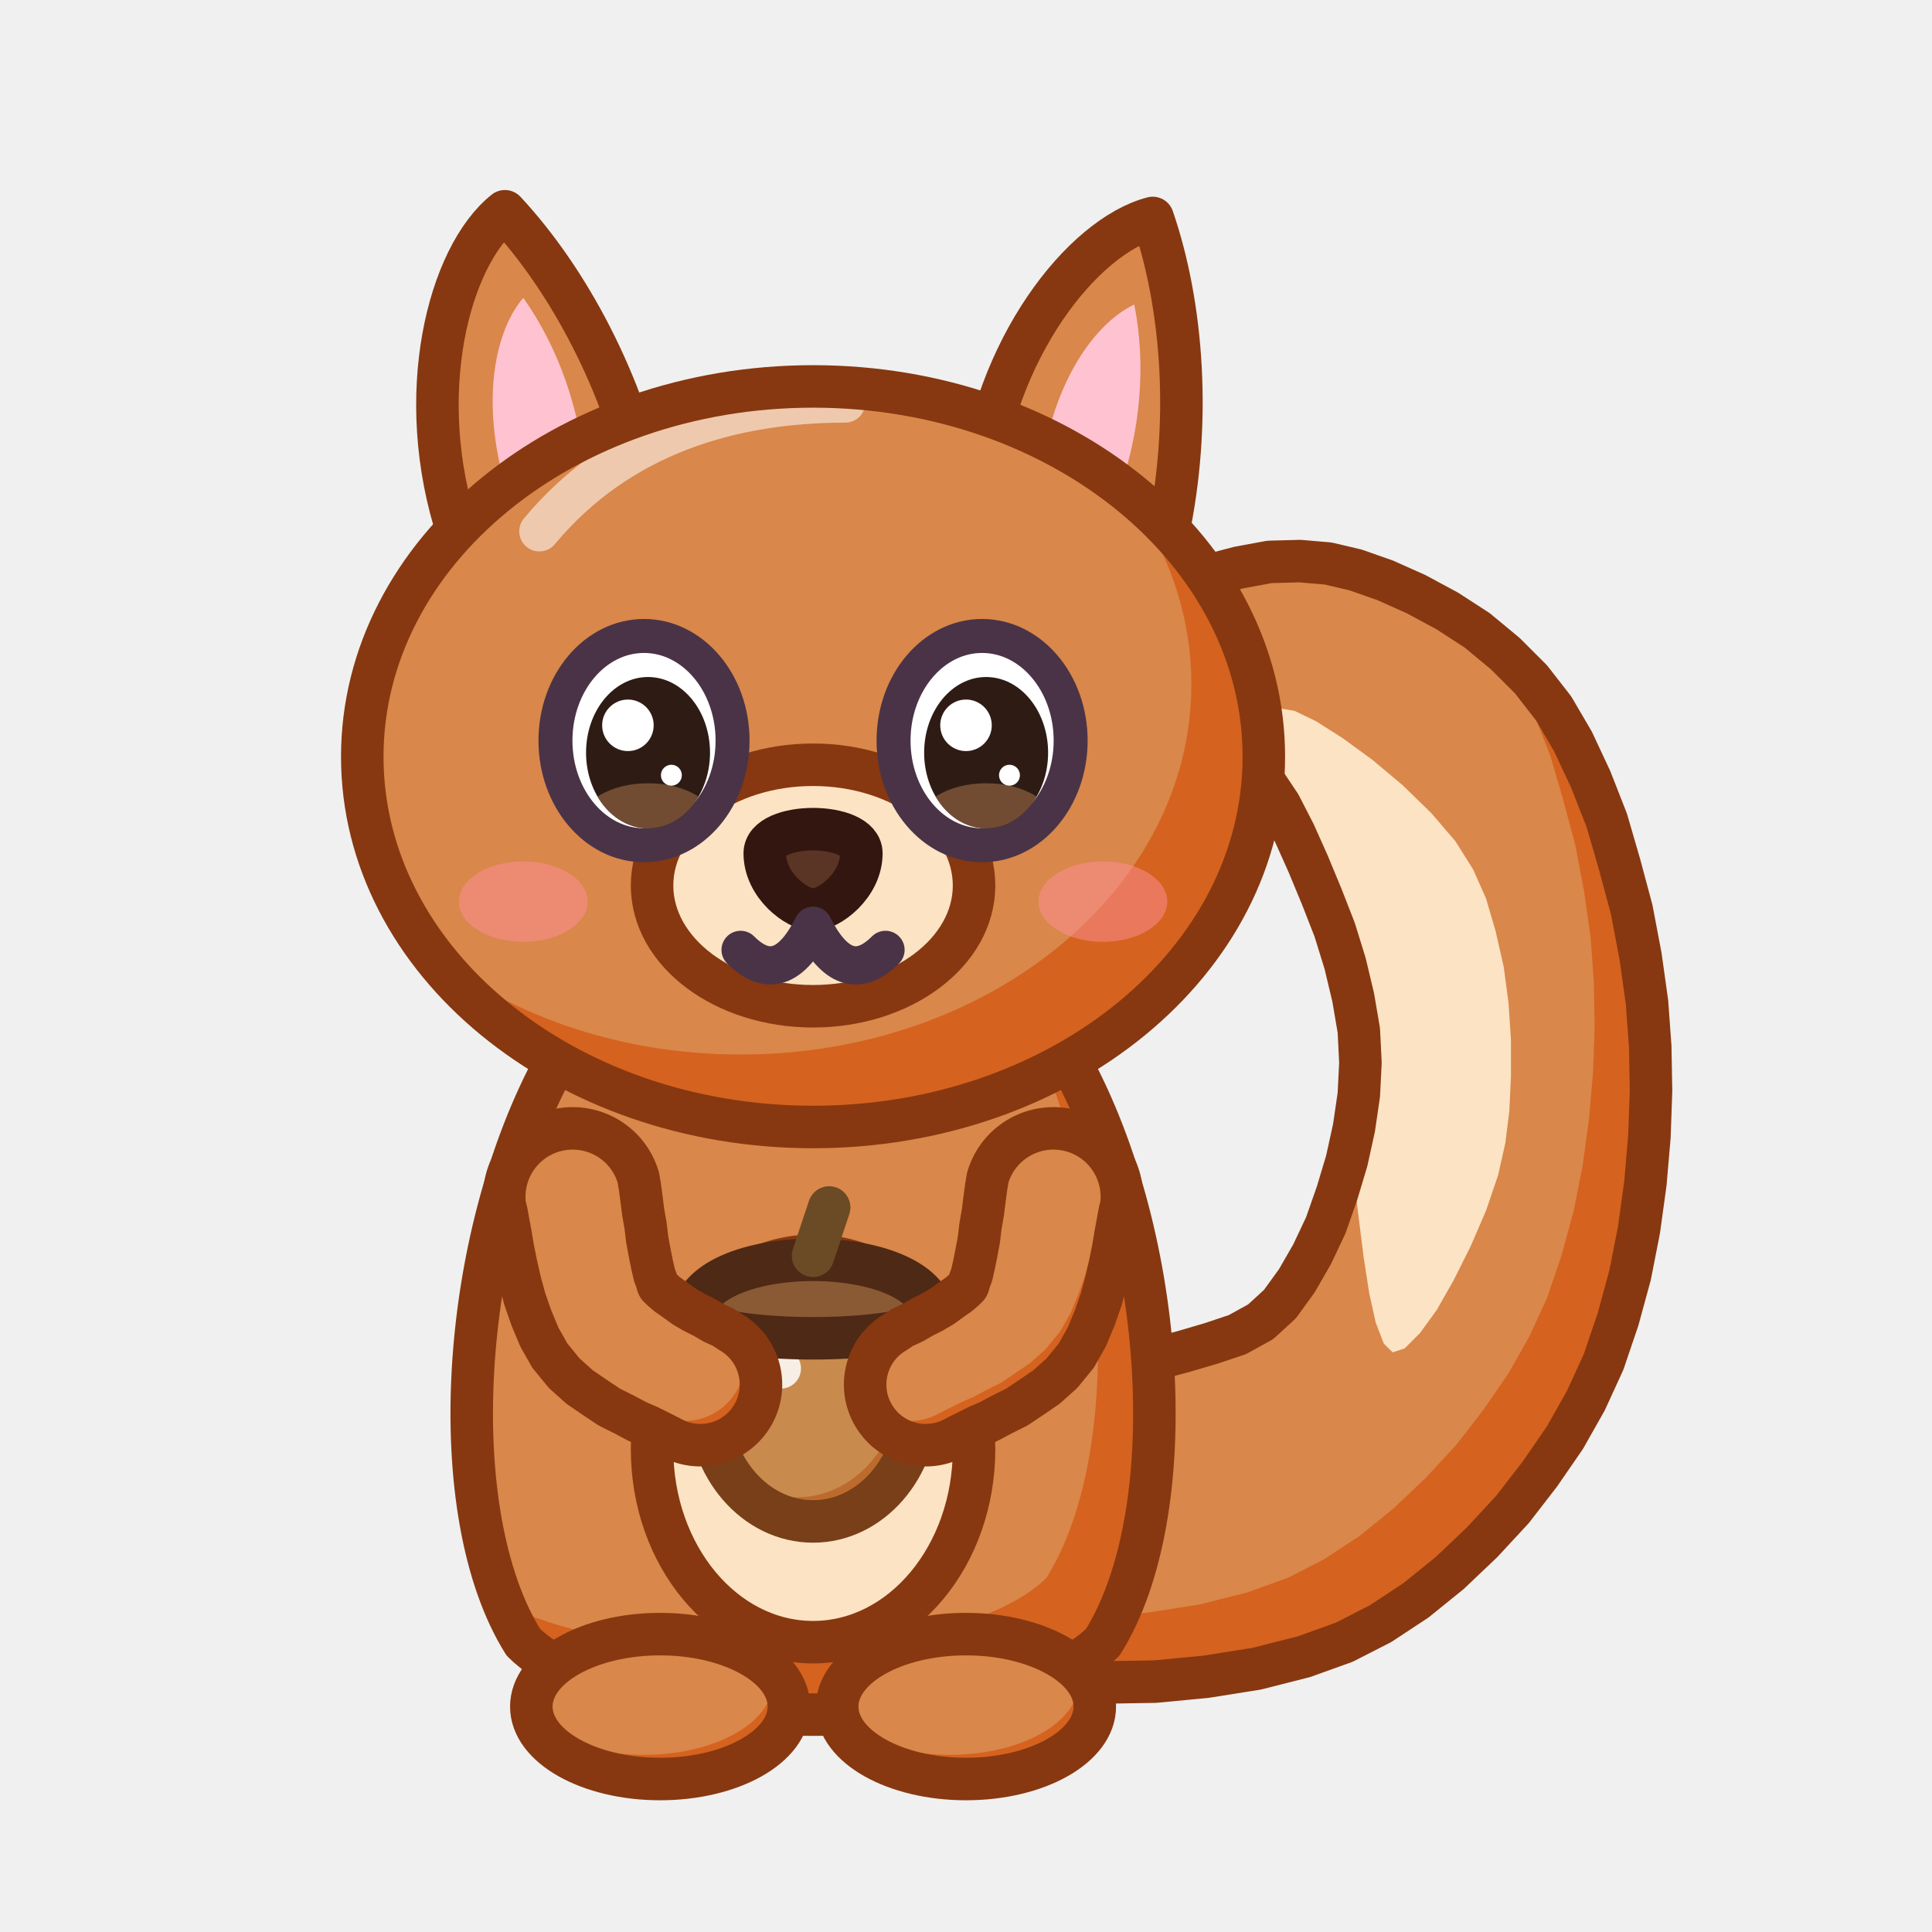
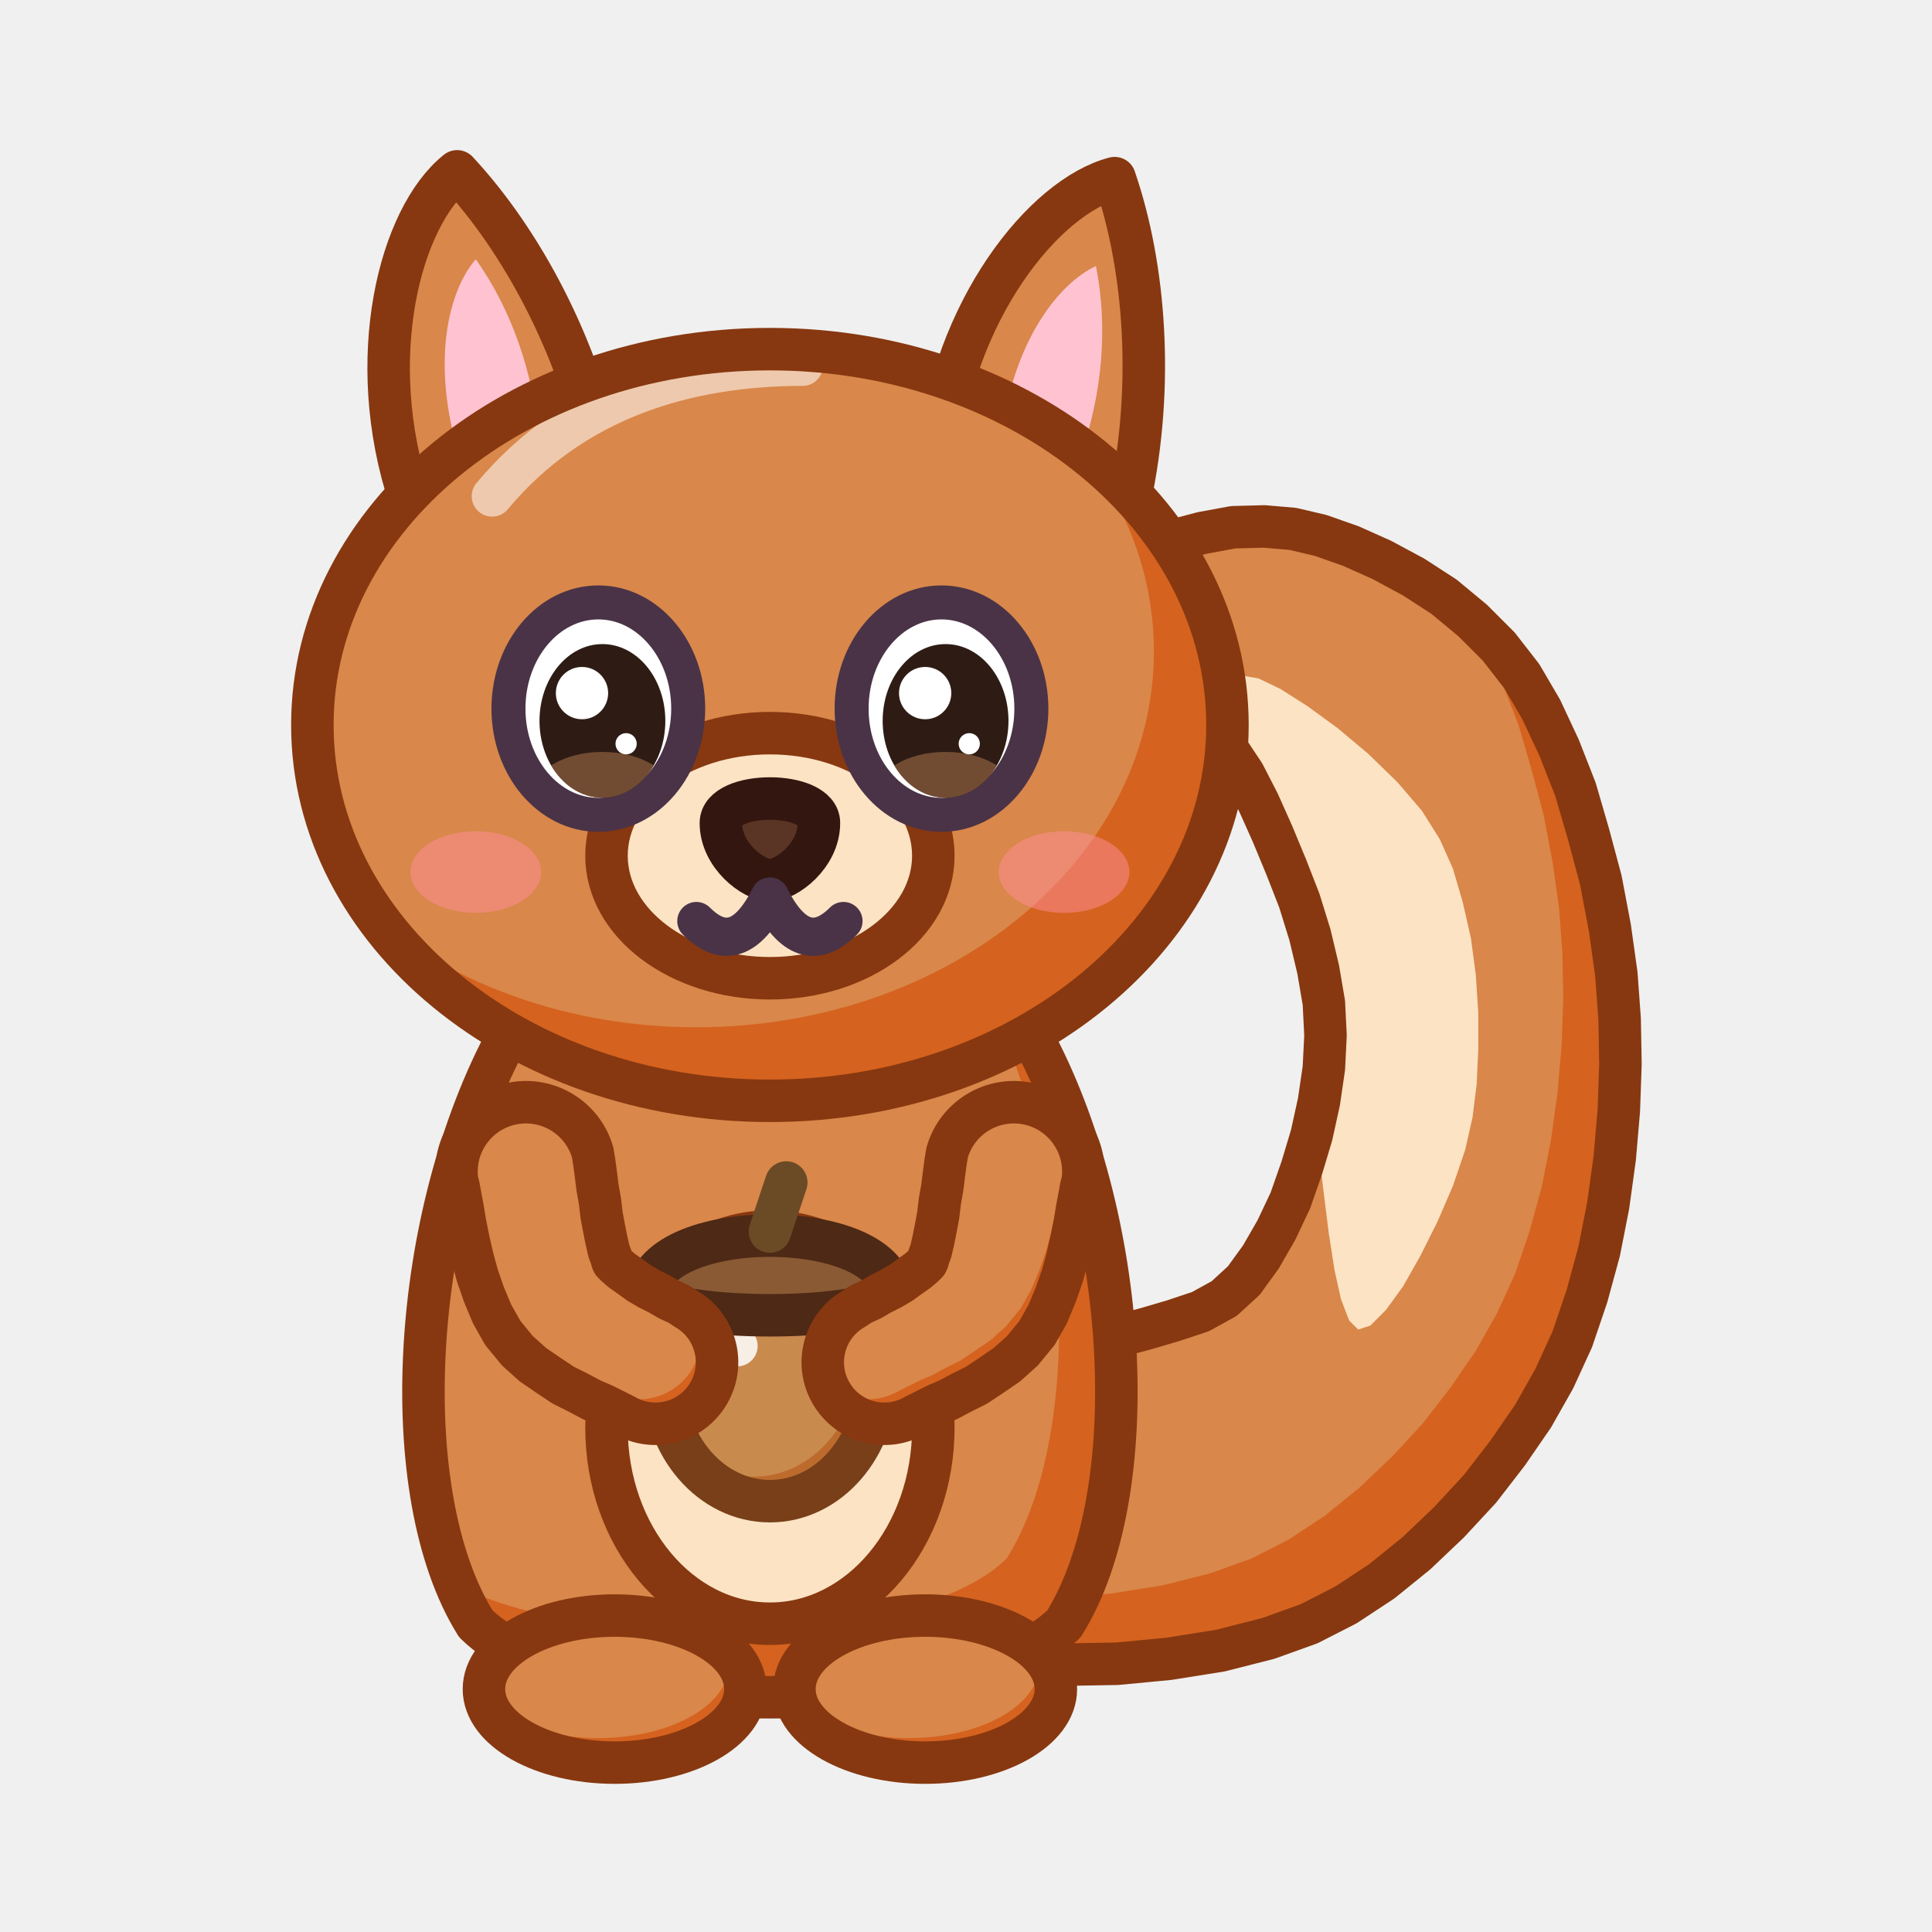
<svg xmlns="http://www.w3.org/2000/svg" viewBox="0 0 200 200" width="200" height="200">
  <defs>
    <clipPath id="cf7c18c138">
      <path d="M24,88 L26.8,89.6 L31.1,90.5 L36.5,91 L42.5,90.9 L48.8,90.3 L55.1,89.3 L61,87.8 L66,86 L70.5,83.7 L74.9,80.8 L79.1,77.4 L83.1,73.6 L86.9,69.5 L90.3,65.1 L93.4,60.6 L96,56 L98.2,51.2 L100,45.9 L101.5,40.4 L102.6,34.8 L103.4,29 L103.9,23.2 L104.1,17.5 L104,12 L103.6,6.5 L102.8,0.8 L101.7,-5 L100.2,-10.6 L98.6,-16.1 L96.6,-21.2 L94.4,-25.9 L92,-30 L89.2,-33.6 L86,-36.8 L82.5,-39.7 L78.8,-42.1 L74.9,-44.2 L71.1,-45.9 L67.4,-47.2 L64,-48 L60.5,-48.3 L56.7,-48.2 L52.9,-47.5 L49.1,-46.5 L45.7,-45.2 L43,-43.6 L41,-41.8 L40,-40 L40.3,-38 L41.7,-35.7 L44,-33.2 L46.9,-30.5 L50,-27.6 L53.1,-24.5 L55.8,-21.3 L58,-18 L59.8,-14.5 L61.5,-10.7 L63.2,-6.6 L64.8,-2.5 L66.1,1.7 L67.1,5.9 L67.8,10 L68,14 L67.8,18 L67.2,22.1 L66.3,26.2 L65.1,30.2 L63.7,34.2 L62,37.8 L60.1,41.1 L58,44 L55.6,46.2 L52.7,47.8 L49.4,48.9 L46,49.9 L42.6,50.8 L39.3,52 L36.4,53.7 L34,56 L31.7,59.3 L29.3,63.4 L26.9,68 L24.9,72.9 L23.3,77.6 L22.5,81.9 L22.7,85.5Z" />
    </clipPath>
    <clipPath id="cc2ba69592">
      <path d="M-32,14 C-44,36 -46,70 -36,86 C-24,98 24,98 36,86 C46,70 44,36 32,14 Z" />
    </clipPath>
    <clipPath id="cc6c3e9ddc">
      <path d="M-35,94 A16,9 0 1 0 -3,94 A16,9 0 1 0 -35,94Z" />
    </clipPath>
    <clipPath id="cefe2e5886">
      <path d="M3,94 A16,9 0 1 0 35,94 A16,9 0 1 0 3,94Z" />
    </clipPath>
    <clipPath id="c54203ad5e">
      <path d="M-13,56 A13,15 0 1 0 13,56 A13,15 0 1 0 -13,56Z" />
    </clipPath>
    <clipPath id="c44a8d54f6">
      <path d="M-38.3,31.7 L-38.1,32.5 L-37.9,33.6 L-37.6,35.2 L-37.3,37 L-36.9,39 L-36.4,41.2 L-35.8,43.4 L-35,45.7 L-34,48.1 L-32.7,50.4 L-30.9,52.6 L-29,54.3 L-27.1,55.6 L-25.3,56.8 L-23.5,57.7 L-21.8,58.6 L-20.4,59.2 L-19.2,59.8 L-18.4,60.2 L-17.8,60.5 A7.5,7.5 0 0 0 -10.2,47.5 L-10.2,47.5 L-11.1,46.9 L-12.4,46.3 L-13.6,45.6 L-14.8,45 L-16,44.3 L-17.1,43.5 L-18.1,42.8 L-18.8,42.2 L-19.2,41.8 L-19.3,41.6 L-19.4,41.2 L-19.7,40.4 L-20,39.1 L-20.3,37.6 L-20.6,36 L-20.8,34.3 L-21.1,32.6 L-21.3,31 L-21.5,29.5 L-21.7,28.3 A8.5,8.5 0 0 0 -38.3,31.7Z" />
    </clipPath>
    <clipPath id="c2ae3e3103">
      <path d="M21.7,28.3 L21.5,29.5 L21.3,31 L21.1,32.6 L20.8,34.3 L20.6,36 L20.3,37.6 L20,39.1 L19.7,40.4 L19.4,41.2 L19.3,41.6 L19.2,41.8 L18.8,42.2 L18.1,42.8 L17.1,43.5 L16,44.3 L14.8,45 L13.6,45.6 L12.4,46.3 L11.1,46.9 L10.2,47.5 A7.5,7.5 0 0 0 17.8,60.5 L17.8,60.5 L18.4,60.2 L19.2,59.8 L20.4,59.2 L21.8,58.6 L23.5,57.7 L25.3,56.8 L27.1,55.6 L29,54.3 L30.9,52.6 L32.7,50.4 L34,48.1 L35,45.7 L35.8,43.4 L36.4,41.2 L36.9,39 L37.3,37 L37.6,35.2 L37.9,33.6 L38.1,32.5 L38.3,31.7 A8.5,8.5 0 0 0 21.7,28.3Z" />
    </clipPath>
    <clipPath id="cd9e5c4e39">
      <path d="M-12,8 C-14,-10 -6,-26 2,-30 C8,-20 12,-6 12,8 Z" />
    </clipPath>
    <clipPath id="c7d695b105">
      <path d="M-56,-24 A56,46 0 1 0 56,-24 A56,46 0 1 0 -56,-24Z" />
    </clipPath>
    <clipPath id="cdda14abdb">
      <path d="M-28.2,-24.5 A7.7,9.4 0 1 0 -12.8,-24.5 A7.7,9.4 0 1 0 -28.2,-24.5Z" />
    </clipPath>
    <clipPath id="ca2e54b9af">
      <path d="M13.8,-24.5 A7.7,9.4 0 1 0 29.2,-24.5 A7.7,9.4 0 1 0 13.8,-24.5Z" />
    </clipPath>
  </defs>
-   <g transform="translate(100 100) scale(0.8333 0.8333) translate(-19 -2)">
+   <g transform="translate(100 100) scale(0.8458 0.8458) translate(-24 -5.5)">
    <path d="M24,88 L26.8,89.6 L31.1,90.5 L36.5,91 L42.5,90.9 L48.8,90.3 L55.1,89.3 L61,87.8 L66,86 L70.5,83.7 L74.9,80.8 L79.1,77.4 L83.1,73.6 L86.9,69.5 L90.3,65.1 L93.4,60.6 L96,56 L98.2,51.2 L100,45.9 L101.5,40.4 L102.6,34.8 L103.4,29 L103.9,23.2 L104.1,17.5 L104,12 L103.6,6.5 L102.8,0.8 L101.7,-5 L100.2,-10.6 L98.6,-16.1 L96.6,-21.2 L94.4,-25.9 L92,-30 L89.2,-33.6 L86,-36.8 L82.5,-39.7 L78.8,-42.1 L74.9,-44.2 L71.1,-45.9 L67.4,-47.2 L64,-48 L60.5,-48.3 L56.7,-48.2 L52.9,-47.5 L49.1,-46.5 L45.7,-45.2 L43,-43.6 L41,-41.8 L40,-40 L40.3,-38 L41.7,-35.7 L44,-33.2 L46.9,-30.5 L50,-27.6 L53.1,-24.5 L55.8,-21.3 L58,-18 L59.8,-14.5 L61.5,-10.7 L63.2,-6.6 L64.8,-2.5 L66.1,1.7 L67.1,5.9 L67.8,10 L68,14 L67.8,18 L67.2,22.1 L66.3,26.2 L65.1,30.2 L63.7,34.2 L62,37.8 L60.1,41.1 L58,44 L55.6,46.2 L52.7,47.8 L49.4,48.9 L46,49.9 L42.6,50.8 L39.3,52 L36.4,53.7 L34,56 L31.7,59.3 L29.3,63.4 L26.9,68 L24.9,72.9 L23.3,77.6 L22.5,81.9 L22.7,85.5Z" fill="#D5621F" />
    <g clip-path="url(#cf7c18c138)">
      <path d="M24,88 L26.8,89.6 L31.1,90.5 L36.5,91 L42.5,90.9 L48.8,90.3 L55.1,89.3 L61,87.8 L66,86 L70.5,83.7 L74.9,80.8 L79.1,77.4 L83.1,73.6 L86.9,69.5 L90.3,65.1 L93.4,60.6 L96,56 L98.2,51.2 L100,45.9 L101.5,40.4 L102.6,34.8 L103.4,29 L103.9,23.2 L104.1,17.5 L104,12 L103.6,6.5 L102.8,0.8 L101.7,-5 L100.2,-10.6 L98.6,-16.1 L96.6,-21.2 L94.4,-25.9 L92,-30 L89.2,-33.6 L86,-36.8 L82.5,-39.7 L78.8,-42.1 L74.9,-44.2 L71.1,-45.9 L67.4,-47.2 L64,-48 L60.5,-48.3 L56.7,-48.2 L52.9,-47.5 L49.1,-46.5 L45.7,-45.2 L43,-43.6 L41,-41.8 L40,-40 L40.3,-38 L41.7,-35.7 L44,-33.2 L46.9,-30.5 L50,-27.6 L53.1,-24.5 L55.8,-21.3 L58,-18 L59.8,-14.5 L61.5,-10.7 L63.2,-6.6 L64.8,-2.5 L66.1,1.7 L67.1,5.9 L67.8,10 L68,14 L67.8,18 L67.2,22.1 L66.3,26.2 L65.1,30.2 L63.7,34.2 L62,37.8 L60.1,41.1 L58,44 L55.6,46.2 L52.7,47.8 L49.4,48.9 L46,49.9 L42.6,50.8 L39.3,52 L36.4,53.7 L34,56 L31.7,59.3 L29.3,63.4 L26.9,68 L24.9,72.9 L23.3,77.6 L22.5,81.9 L22.7,85.5Z" fill="#D9874A" transform="translate(-7 -8)" />
    </g>
    <g clip-path="url(#cf7c18c138)">
      <path d="M58,-30 L59.8,-29.7 L62.5,-28.4 L65.8,-26.3 L69.5,-23.6 L73.2,-20.5 L76.8,-17 L79.8,-13.5 L82,-10 L83.6,-6.4 L84.8,-2.3 L85.8,2.1 L86.4,6.6 L86.7,11.2 L86.7,15.7 L86.5,20 L86,24 L85.1,28 L83.6,32.4 L81.7,36.8 L79.6,41 L77.5,44.7 L75.4,47.6 L73.5,49.5 L72,50 L70.9,48.9 L69.9,46.3 L69.1,42.7 L68.4,38.2 L67.8,33.4 L67.2,28.5 L66.6,23.9 L66,20 L65.4,16.5 L64.9,13.2 L64.4,9.9 L63.9,6.6 L63.4,3.4 L63,0.3 L62.5,-2.9 L62,-6 L61.3,-9.4 L60.3,-13.2 L59.3,-17.1 L58.2,-20.9 L57.4,-24.3 L57,-27.1 L57.2,-29.1Z" fill="#FBE3C4" />
    </g>
-     <path d="M24,88 L26.8,89.6 L31.1,90.5 L36.5,91 L42.5,90.9 L48.8,90.3 L55.1,89.3 L61,87.8 L66,86 L70.5,83.7 L74.9,80.8 L79.1,77.4 L83.1,73.6 L86.9,69.5 L90.3,65.1 L93.4,60.6 L96,56 L98.2,51.2 L100,45.9 L101.5,40.4 L102.6,34.8 L103.4,29 L103.9,23.2 L104.1,17.5 L104,12 L103.6,6.5 L102.8,0.8 L101.7,-5 L100.2,-10.6 L98.6,-16.1 L96.6,-21.2 L94.4,-25.9 L92,-30 L89.2,-33.6 L86,-36.8 L82.5,-39.7 L78.8,-42.1 L74.9,-44.2 L71.1,-45.9 L67.4,-47.2 L64,-48 L60.5,-48.3 L56.7,-48.2 L52.9,-47.5 L49.1,-46.5 L45.7,-45.2 L43,-43.6 L41,-41.8 L40,-40 L40.3,-38 L41.7,-35.7 L44,-33.2 L46.9,-30.5 L50,-27.6 L53.1,-24.5 L55.8,-21.3 L58,-18 L59.8,-14.5 L61.5,-10.7 L63.2,-6.6 L64.8,-2.5 L66.1,1.7 L67.1,5.9 L67.8,10 L68,14 L67.8,18 L67.2,22.1 L66.3,26.2 L65.1,30.2 L63.7,34.2 L62,37.8 L60.1,41.1 L58,44 L55.6,46.2 L52.7,47.8 L49.4,48.9 L46,49.9 L42.6,50.8 L39.3,52 L36.4,53.7 L34,56 L31.7,59.3 L29.3,63.4 L26.9,68 L24.9,72.9 L23.3,77.6 L22.5,81.9 L22.7,85.5Z" fill="none" stroke="#873810" stroke-width="5.28" stroke-linejoin="round" />
+     <path d="M24,88 L26.8,89.6 L31.1,90.5 L36.5,91 L42.5,90.9 L48.8,90.3 L55.1,89.3 L61,87.8 L66,86 L70.5,83.7 L74.9,80.8 L79.1,77.4 L83.1,73.6 L86.9,69.5 L90.3,65.1 L93.4,60.6 L96,56 L98.2,51.2 L100,45.9 L101.5,40.4 L102.6,34.8 L103.4,29 L103.9,23.2 L104.1,17.5 L104,12 L103.6,6.5 L102.8,0.8 L101.7,-5 L100.2,-10.6 L98.6,-16.1 L96.6,-21.2 L94.4,-25.9 L92,-30 L89.2,-33.6 L86,-36.8 L82.5,-39.7 L78.8,-42.1 L74.9,-44.2 L71.1,-45.9 L67.4,-47.2 L64,-48 L60.5,-48.3 L56.7,-48.2 L52.9,-47.5 L49.1,-46.5 L45.7,-45.2 L43,-43.6 L41,-41.8 L40,-40 L40.3,-38 L41.7,-35.7 L44,-33.2 L46.9,-30.5 L50,-27.6 L53.1,-24.5 L55.8,-21.3 L58,-18 L59.8,-14.5 L61.5,-10.7 L63.2,-6.6 L64.8,-2.5 L66.1,1.7 L67.1,5.9 L67.8,10 L68,14 L67.8,18 L67.2,22.1 L66.3,26.2 L65.1,30.2 L63.7,34.2 L62,37.8 L60.1,41.1 L58,44 L55.6,46.2 L52.7,47.8 L49.4,48.9 L46,49.9 L42.6,50.8 L39.3,52 L36.4,53.7 L34,56 L31.7,59.3 L29.3,63.4 L26.9,68 L24.9,72.9 L23.3,77.6 L22.5,81.9 L22.7,85.5Z" fill="none" stroke="#873810" stroke-width="5.2" stroke-linejoin="round" />
    <path d="M-32,14 C-44,36 -46,70 -36,86 C-24,98 24,98 36,86 C46,70 44,36 32,14 Z" fill="#D5621F" />
    <g clip-path="url(#cc2ba69592)">
      <path d="M-32,14 C-44,36 -46,70 -36,86 C-24,98 24,98 36,86 C46,70 44,36 32,14 Z" fill="#D9874A" transform="translate(-7 -8)" />
    </g>
    <g clip-path="url(#cc2ba69592)">
      <path d="M-20,62 A20,24 0 1 0 20,62 A20,24 0 1 0 -20,62Z" fill="#FBE3C4" />
-       <path d="M-20,62 A20,24 0 1 0 20,62 A20,24 0 1 0 -20,62Z" fill="none" stroke="#873810" stroke-width="5.28" stroke-linejoin="round" />
+       <path d="M-20,62 A20,24 0 1 0 20,62 A20,24 0 1 0 -20,62Z" fill="none" stroke="#873810" stroke-width="5.2" stroke-linejoin="round" />
    </g>
-     <path d="M-32,14 C-44,36 -46,70 -36,86 C-24,98 24,98 36,86 C46,70 44,36 32,14 Z" fill="none" stroke="#873810" stroke-width="5.28" stroke-linejoin="round" />
+     <path d="M-32,14 C-44,36 -46,70 -36,86 C-24,98 24,98 36,86 C46,70 44,36 32,14 Z" fill="none" stroke="#873810" stroke-width="5.2" stroke-linejoin="round" />
    <path d="M-35,94 A16,9 0 1 0 -3,94 A16,9 0 1 0 -35,94Z" fill="#D5621F" />
    <g clip-path="url(#cc6c3e9ddc)">
      <path d="M-35,94 A16,9 0 1 0 -3,94 A16,9 0 1 0 -35,94Z" fill="#D9874A" transform="translate(-2 -3)" />
    </g>
-     <path d="M-35,94 A16,9 0 1 0 -3,94 A16,9 0 1 0 -35,94Z" fill="none" stroke="#873810" stroke-width="5.28" stroke-linejoin="round" />
+     <path d="M-35,94 A16,9 0 1 0 -3,94 A16,9 0 1 0 -35,94Z" fill="none" stroke="#873810" stroke-width="5.2" stroke-linejoin="round" />
    <path d="M3,94 A16,9 0 1 0 35,94 A16,9 0 1 0 3,94Z" fill="#D5621F" />
    <g clip-path="url(#cefe2e5886)">
      <path d="M3,94 A16,9 0 1 0 35,94 A16,9 0 1 0 3,94Z" fill="#D9874A" transform="translate(-2 -3)" />
    </g>
-     <path d="M3,94 A16,9 0 1 0 35,94 A16,9 0 1 0 3,94Z" fill="none" stroke="#873810" stroke-width="5.28" stroke-linejoin="round" />
+     <path d="M3,94 A16,9 0 1 0 35,94 A16,9 0 1 0 3,94Z" fill="none" stroke="#873810" stroke-width="5.2" stroke-linejoin="round" />
    <path d="M-13,56 A13,15 0 1 0 13,56 A13,15 0 1 0 -13,56Z" fill="#BD6B2D" />
    <g clip-path="url(#c54203ad5e)">
      <path d="M-13,56 A13,15 0 1 0 13,56 A13,15 0 1 0 -13,56Z" fill="#C98A4E" transform="translate(-2 -3)" />
    </g>
    <circle cx="-4" cy="52" r="2.5" fill="#FFFFFF" opacity="0.85" />
-     <path d="M-13,56 A13,15 0 1 0 13,56 A13,15 0 1 0 -13,56Z" fill="none" stroke="#783F19" stroke-width="5.28" stroke-linejoin="round" />
+     <path d="M-13,56 A13,15 0 1 0 13,56 A13,15 0 1 0 -13,56Z" fill="none" stroke="#783F19" stroke-width="5.2" stroke-linejoin="round" />
    <path d="M-15,46 C-15,36 15,36 15,46 C10,49 -10,49 -15,46Z" fill="#8A5A35" />
-     <path d="M-15,46 C-15,36 15,36 15,46 C10,49 -10,49 -15,46Z" fill="none" stroke="#4E2915" stroke-width="5.28" stroke-linejoin="round" />
-     <path d="M0,38 L2,32" fill="none" stroke="#6B4A26" stroke-width="5.28" stroke-linecap="round" stroke-linejoin="round" />
+     <path d="M-15,46 C-15,36 15,36 15,46 C10,49 -10,49 -15,46Z" fill="none" stroke="#4E2915" stroke-width="5.2" stroke-linejoin="round" />
+     <path d="M0,38 L2,32" fill="none" stroke="#6B4A26" stroke-width="5.2" stroke-linecap="round" stroke-linejoin="round" />
    <path d="M-38.3,31.7 L-38.1,32.5 L-37.9,33.6 L-37.6,35.2 L-37.3,37 L-36.9,39 L-36.4,41.2 L-35.8,43.4 L-35,45.7 L-34,48.1 L-32.7,50.4 L-30.9,52.6 L-29,54.3 L-27.1,55.6 L-25.3,56.8 L-23.5,57.7 L-21.8,58.6 L-20.4,59.2 L-19.2,59.8 L-18.4,60.2 L-17.8,60.5 A7.5,7.5 0 0 0 -10.2,47.5 L-10.2,47.5 L-11.1,46.9 L-12.4,46.3 L-13.6,45.6 L-14.8,45 L-16,44.3 L-17.1,43.5 L-18.1,42.8 L-18.8,42.2 L-19.2,41.8 L-19.3,41.6 L-19.4,41.2 L-19.7,40.4 L-20,39.1 L-20.3,37.6 L-20.6,36 L-20.8,34.3 L-21.1,32.6 L-21.3,31 L-21.5,29.5 L-21.7,28.3 A8.5,8.5 0 0 0 -38.3,31.7Z" fill="#D5621F" />
    <g clip-path="url(#c44a8d54f6)">
      <path d="M-38.3,31.7 L-38.1,32.5 L-37.9,33.6 L-37.6,35.2 L-37.3,37 L-36.9,39 L-36.4,41.2 L-35.8,43.4 L-35,45.7 L-34,48.1 L-32.7,50.4 L-30.9,52.6 L-29,54.3 L-27.1,55.6 L-25.3,56.8 L-23.5,57.7 L-21.8,58.6 L-20.4,59.2 L-19.2,59.8 L-18.4,60.2 L-17.8,60.5 A7.5,7.5 0 0 0 -10.2,47.5 L-10.2,47.5 L-11.1,46.9 L-12.4,46.3 L-13.6,45.6 L-14.8,45 L-16,44.3 L-17.1,43.5 L-18.1,42.8 L-18.8,42.2 L-19.2,41.8 L-19.3,41.6 L-19.4,41.2 L-19.7,40.4 L-20,39.1 L-20.3,37.6 L-20.6,36 L-20.8,34.3 L-21.1,32.6 L-21.3,31 L-21.5,29.5 L-21.7,28.3 A8.5,8.5 0 0 0 -38.3,31.7Z" fill="#D9874A" transform="translate(-2 -3)" />
    </g>
-     <path d="M-38.3,31.7 L-38.1,32.5 L-37.9,33.6 L-37.6,35.2 L-37.3,37 L-36.9,39 L-36.4,41.2 L-35.8,43.4 L-35,45.7 L-34,48.1 L-32.7,50.4 L-30.9,52.6 L-29,54.3 L-27.1,55.6 L-25.3,56.8 L-23.5,57.7 L-21.8,58.6 L-20.4,59.2 L-19.2,59.8 L-18.4,60.2 L-17.8,60.5 A7.5,7.5 0 0 0 -10.2,47.5 L-10.2,47.5 L-11.1,46.9 L-12.4,46.3 L-13.6,45.6 L-14.8,45 L-16,44.3 L-17.1,43.5 L-18.1,42.8 L-18.8,42.2 L-19.2,41.8 L-19.3,41.6 L-19.4,41.2 L-19.7,40.4 L-20,39.1 L-20.3,37.6 L-20.6,36 L-20.8,34.3 L-21.1,32.6 L-21.3,31 L-21.5,29.5 L-21.7,28.3 A8.5,8.5 0 0 0 -38.3,31.7Z" fill="none" stroke="#873810" stroke-width="5.28" stroke-linejoin="round" />
+     <path d="M-38.3,31.7 L-38.1,32.5 L-37.9,33.6 L-37.6,35.2 L-37.3,37 L-36.9,39 L-36.4,41.2 L-35.8,43.4 L-35,45.7 L-34,48.1 L-32.7,50.4 L-30.9,52.6 L-29,54.3 L-27.1,55.6 L-25.3,56.8 L-23.5,57.7 L-21.8,58.6 L-20.4,59.2 L-19.2,59.8 L-18.4,60.2 L-17.8,60.5 A7.5,7.5 0 0 0 -10.2,47.5 L-10.2,47.5 L-11.1,46.9 L-12.4,46.3 L-13.6,45.6 L-14.8,45 L-16,44.3 L-17.1,43.5 L-18.1,42.8 L-18.8,42.2 L-19.2,41.8 L-19.3,41.6 L-19.4,41.2 L-19.7,40.4 L-20,39.1 L-20.3,37.6 L-20.6,36 L-20.8,34.3 L-21.1,32.6 L-21.3,31 L-21.5,29.5 L-21.7,28.3 A8.5,8.5 0 0 0 -38.3,31.7Z" fill="none" stroke="#873810" stroke-width="5.2" stroke-linejoin="round" />
    <path d="M21.7,28.3 L21.5,29.5 L21.3,31 L21.1,32.6 L20.8,34.3 L20.6,36 L20.3,37.6 L20,39.1 L19.7,40.4 L19.4,41.2 L19.3,41.6 L19.2,41.8 L18.8,42.2 L18.1,42.8 L17.1,43.5 L16,44.3 L14.8,45 L13.6,45.6 L12.4,46.3 L11.1,46.9 L10.2,47.5 A7.5,7.5 0 0 0 17.8,60.5 L17.8,60.5 L18.4,60.2 L19.2,59.8 L20.4,59.2 L21.8,58.6 L23.5,57.7 L25.3,56.8 L27.1,55.6 L29,54.3 L30.9,52.6 L32.7,50.4 L34,48.1 L35,45.7 L35.8,43.4 L36.4,41.2 L36.9,39 L37.3,37 L37.6,35.2 L37.9,33.6 L38.1,32.5 L38.3,31.7 A8.5,8.5 0 0 0 21.7,28.3Z" fill="#D5621F" />
    <g clip-path="url(#c2ae3e3103)">
      <path d="M21.7,28.3 L21.5,29.5 L21.3,31 L21.1,32.6 L20.8,34.3 L20.6,36 L20.3,37.6 L20,39.1 L19.7,40.4 L19.4,41.2 L19.3,41.6 L19.2,41.8 L18.8,42.2 L18.1,42.8 L17.1,43.5 L16,44.3 L14.8,45 L13.6,45.6 L12.4,46.3 L11.1,46.9 L10.2,47.5 A7.5,7.5 0 0 0 17.8,60.5 L17.8,60.5 L18.4,60.2 L19.2,59.8 L20.4,59.2 L21.8,58.6 L23.5,57.7 L25.3,56.8 L27.1,55.6 L29,54.3 L30.9,52.6 L32.7,50.4 L34,48.1 L35,45.7 L35.8,43.4 L36.4,41.2 L36.9,39 L37.3,37 L37.6,35.2 L37.9,33.6 L38.1,32.5 L38.3,31.7 A8.5,8.5 0 0 0 21.7,28.3Z" fill="#D9874A" transform="translate(-2 -3)" />
    </g>
-     <path d="M21.7,28.3 L21.5,29.5 L21.3,31 L21.1,32.6 L20.8,34.3 L20.6,36 L20.3,37.6 L20,39.1 L19.7,40.4 L19.4,41.2 L19.3,41.6 L19.2,41.8 L18.8,42.2 L18.1,42.8 L17.1,43.5 L16,44.3 L14.8,45 L13.6,45.6 L12.4,46.3 L11.1,46.9 L10.2,47.5 A7.5,7.5 0 0 0 17.8,60.5 L17.8,60.5 L18.4,60.2 L19.2,59.8 L20.4,59.2 L21.8,58.6 L23.5,57.7 L25.3,56.8 L27.1,55.6 L29,54.3 L30.9,52.6 L32.7,50.4 L34,48.1 L35,45.7 L35.8,43.4 L36.4,41.2 L36.9,39 L37.3,37 L37.6,35.2 L37.9,33.6 L38.1,32.5 L38.3,31.7 A8.5,8.5 0 0 0 21.7,28.3Z" fill="none" stroke="#873810" stroke-width="5.28" stroke-linejoin="round" />
+     <path d="M21.7,28.3 L21.5,29.5 L21.3,31 L21.1,32.6 L20.8,34.3 L20.6,36 L20.3,37.6 L20,39.1 L19.7,40.4 L19.4,41.2 L19.3,41.6 L19.2,41.8 L18.8,42.2 L18.1,42.8 L17.1,43.5 L16,44.3 L14.8,45 L13.6,45.6 L12.4,46.3 L11.1,46.9 L10.2,47.5 A7.5,7.5 0 0 0 17.8,60.5 L17.8,60.5 L18.4,60.2 L19.2,59.8 L20.4,59.2 L21.8,58.6 L23.5,57.7 L25.3,56.8 L27.1,55.6 L29,54.3 L30.9,52.6 L32.7,50.4 L34,48.1 L35,45.7 L35.8,43.4 L36.4,41.2 L36.9,39 L37.3,37 L37.6,35.2 L37.9,33.6 L38.1,32.5 L38.3,31.7 A8.5,8.5 0 0 0 21.7,28.3Z" fill="none" stroke="#873810" stroke-width="5.2" stroke-linejoin="round" />
    <g transform="translate(-34 -62) rotate(-12)">
      <path d="M-12,8 C-14,-10 -6,-26 2,-30 C8,-20 12,-6 12,8 Z" fill="#D5621F" />
      <g clip-path="url(#cd9e5c4e39)">
        <path d="M-12,8 C-14,-10 -6,-26 2,-30 C8,-20 12,-6 12,8 Z" fill="#D9874A" transform="translate(-2 -3)" />
      </g>
-       <path d="M-12,8 C-14,-10 -6,-26 2,-30 C8,-20 12,-6 12,8 Z" fill="none" stroke="#873810" stroke-width="5.28" stroke-linejoin="round" />
+       <path d="M-12,8 C-14,-10 -6,-26 2,-30 C8,-20 12,-6 12,8 Z" fill="none" stroke="#873810" stroke-width="5.2" stroke-linejoin="round" />
      <path d="M-5,4 C-6,-8 -2,-16 2,-19 C5,-12 6,-4 5,4 Z" fill="#FFC2D1" />
    </g>
    <g transform="translate(34 -62) rotate(12)">
      <path d="M-12,8 C-14,-10 -6,-26 2,-30 C8,-20 12,-6 12,8 Z" fill="#D5621F" />
      <g clip-path="url(#cd9e5c4e39)">
        <path d="M-12,8 C-14,-10 -6,-26 2,-30 C8,-20 12,-6 12,8 Z" fill="#D9874A" transform="translate(-2 -3)" />
      </g>
-       <path d="M-12,8 C-14,-10 -6,-26 2,-30 C8,-20 12,-6 12,8 Z" fill="none" stroke="#873810" stroke-width="5.28" stroke-linejoin="round" />
+       <path d="M-12,8 C-14,-10 -6,-26 2,-30 C8,-20 12,-6 12,8 Z" fill="none" stroke="#873810" stroke-width="5.2" stroke-linejoin="round" />
      <path d="M-5,4 C-6,-8 -2,-16 2,-19 C5,-12 6,-4 5,4 Z" fill="#FFC2D1" />
    </g>
    <path d="M-56,-24 A56,46 0 1 0 56,-24 A56,46 0 1 0 -56,-24Z" fill="#D5621F" />
    <g clip-path="url(#c7d695b105)">
      <path d="M-56,-24 A56,46 0 1 0 56,-24 A56,46 0 1 0 -56,-24Z" fill="#D9874A" transform="translate(-9 -9)" />
    </g>
    <path d="M-34,-52 C-24,-64 -10,-68 4,-68" fill="none" stroke="#FFFFFF" stroke-width="5" stroke-linecap="round" stroke-linejoin="round" opacity="0.55" />
-     <path d="M-56,-24 A56,46 0 1 0 56,-24 A56,46 0 1 0 -56,-24Z" fill="none" stroke="#873810" stroke-width="5.28" stroke-linejoin="round" />
+     <path d="M-56,-24 A56,46 0 1 0 56,-24 A56,46 0 1 0 -56,-24Z" fill="none" stroke="#873810" stroke-width="5.2" stroke-linejoin="round" />
    <path d="M-20,-8 A20,15 0 1 0 20,-8 A20,15 0 1 0 -20,-8Z" fill="#FBE3C4" />
-     <path d="M-20,-8 A20,15 0 1 0 20,-8 A20,15 0 1 0 -20,-8Z" fill="none" stroke="#873810" stroke-width="5.28" stroke-linejoin="round" />
+     <path d="M-20,-8 A20,15 0 1 0 20,-8 A20,15 0 1 0 -20,-8Z" fill="none" stroke="#873810" stroke-width="5.2" stroke-linejoin="round" />
    <path d="M-32,-26 A11,13 0 1 0 -10,-26 A11,13 0 1 0 -32,-26Z" fill="#FFFFFF" />
-     <path d="M-32,-26 A11,13 0 1 0 -10,-26 A11,13 0 1 0 -32,-26Z" fill="none" stroke="#4A3346" stroke-width="4.22" stroke-linejoin="round" />
+     <path d="M-32,-26 A11,13 0 1 0 -10,-26 A11,13 0 1 0 -32,-26Z" fill="none" stroke="#4A3346" stroke-width="4.16" stroke-linejoin="round" />
    <path d="M-28.2,-24.5 A7.7,9.4 0 1 0 -12.8,-24.5 A7.7,9.4 0 1 0 -28.2,-24.5Z" fill="#2E1C14" />
    <g clip-path="url(#cdda14abdb)">
      <ellipse cx="-20.5" cy="-15.6" rx="8.5" ry="5.1" fill="#83573A" opacity=".8" />
    </g>
    <circle cx="-23" cy="-27.9" r="3.2" fill="#FFFFFF" />
    <circle cx="-17.6" cy="-21.7" r="1.3" fill="#FFFFFF" />
    <path d="M10,-26 A11,13 0 1 0 32,-26 A11,13 0 1 0 10,-26Z" fill="#FFFFFF" />
-     <path d="M10,-26 A11,13 0 1 0 32,-26 A11,13 0 1 0 10,-26Z" fill="none" stroke="#4A3346" stroke-width="4.22" stroke-linejoin="round" />
+     <path d="M10,-26 A11,13 0 1 0 32,-26 A11,13 0 1 0 10,-26Z" fill="none" stroke="#4A3346" stroke-width="4.16" stroke-linejoin="round" />
    <path d="M13.8,-24.5 A7.7,9.4 0 1 0 29.2,-24.5 A7.7,9.4 0 1 0 13.8,-24.5Z" fill="#2E1C14" />
    <g clip-path="url(#ca2e54b9af)">
      <ellipse cx="21.5" cy="-15.6" rx="8.5" ry="5.1" fill="#83573A" opacity=".8" />
    </g>
    <circle cx="19" cy="-27.9" r="3.2" fill="#FFFFFF" />
    <circle cx="24.4" cy="-21.7" r="1.3" fill="#FFFFFF" />
    <ellipse cx="-36" cy="-6" rx="8" ry="5" fill="#FF8E9A" opacity="0.5" />
    <ellipse cx="36" cy="-6" rx="8" ry="5" fill="#FF8E9A" opacity="0.5" />
    <path d="M-6,-12 C-6,-16 6,-16 6,-12 C6,-8 2,-5 0,-5 C-2,-5 -6,-8 -6,-12Z" fill="#5A3424" />
-     <path d="M-6,-12 C-6,-16 6,-16 6,-12 C6,-8 2,-5 0,-5 C-2,-5 -6,-8 -6,-12Z" fill="none" stroke="#33160F" stroke-width="5.28" stroke-linejoin="round" />
-     <path d="M-9,0 Q-4,5 0,-3 Q4,5 9,0" fill="none" stroke="#4A3346" stroke-width="4.75" stroke-linecap="round" stroke-linejoin="round" />
+     <path d="M-6,-12 C-6,-16 6,-16 6,-12 C6,-8 2,-5 0,-5 C-2,-5 -6,-8 -6,-12Z" fill="none" stroke="#33160F" stroke-width="5.2" stroke-linejoin="round" />
+     <path d="M-9,0 Q-4,5 0,-3 Q4,5 9,0" fill="none" stroke="#4A3346" stroke-width="4.68" stroke-linecap="round" stroke-linejoin="round" />
  </g>
</svg>
